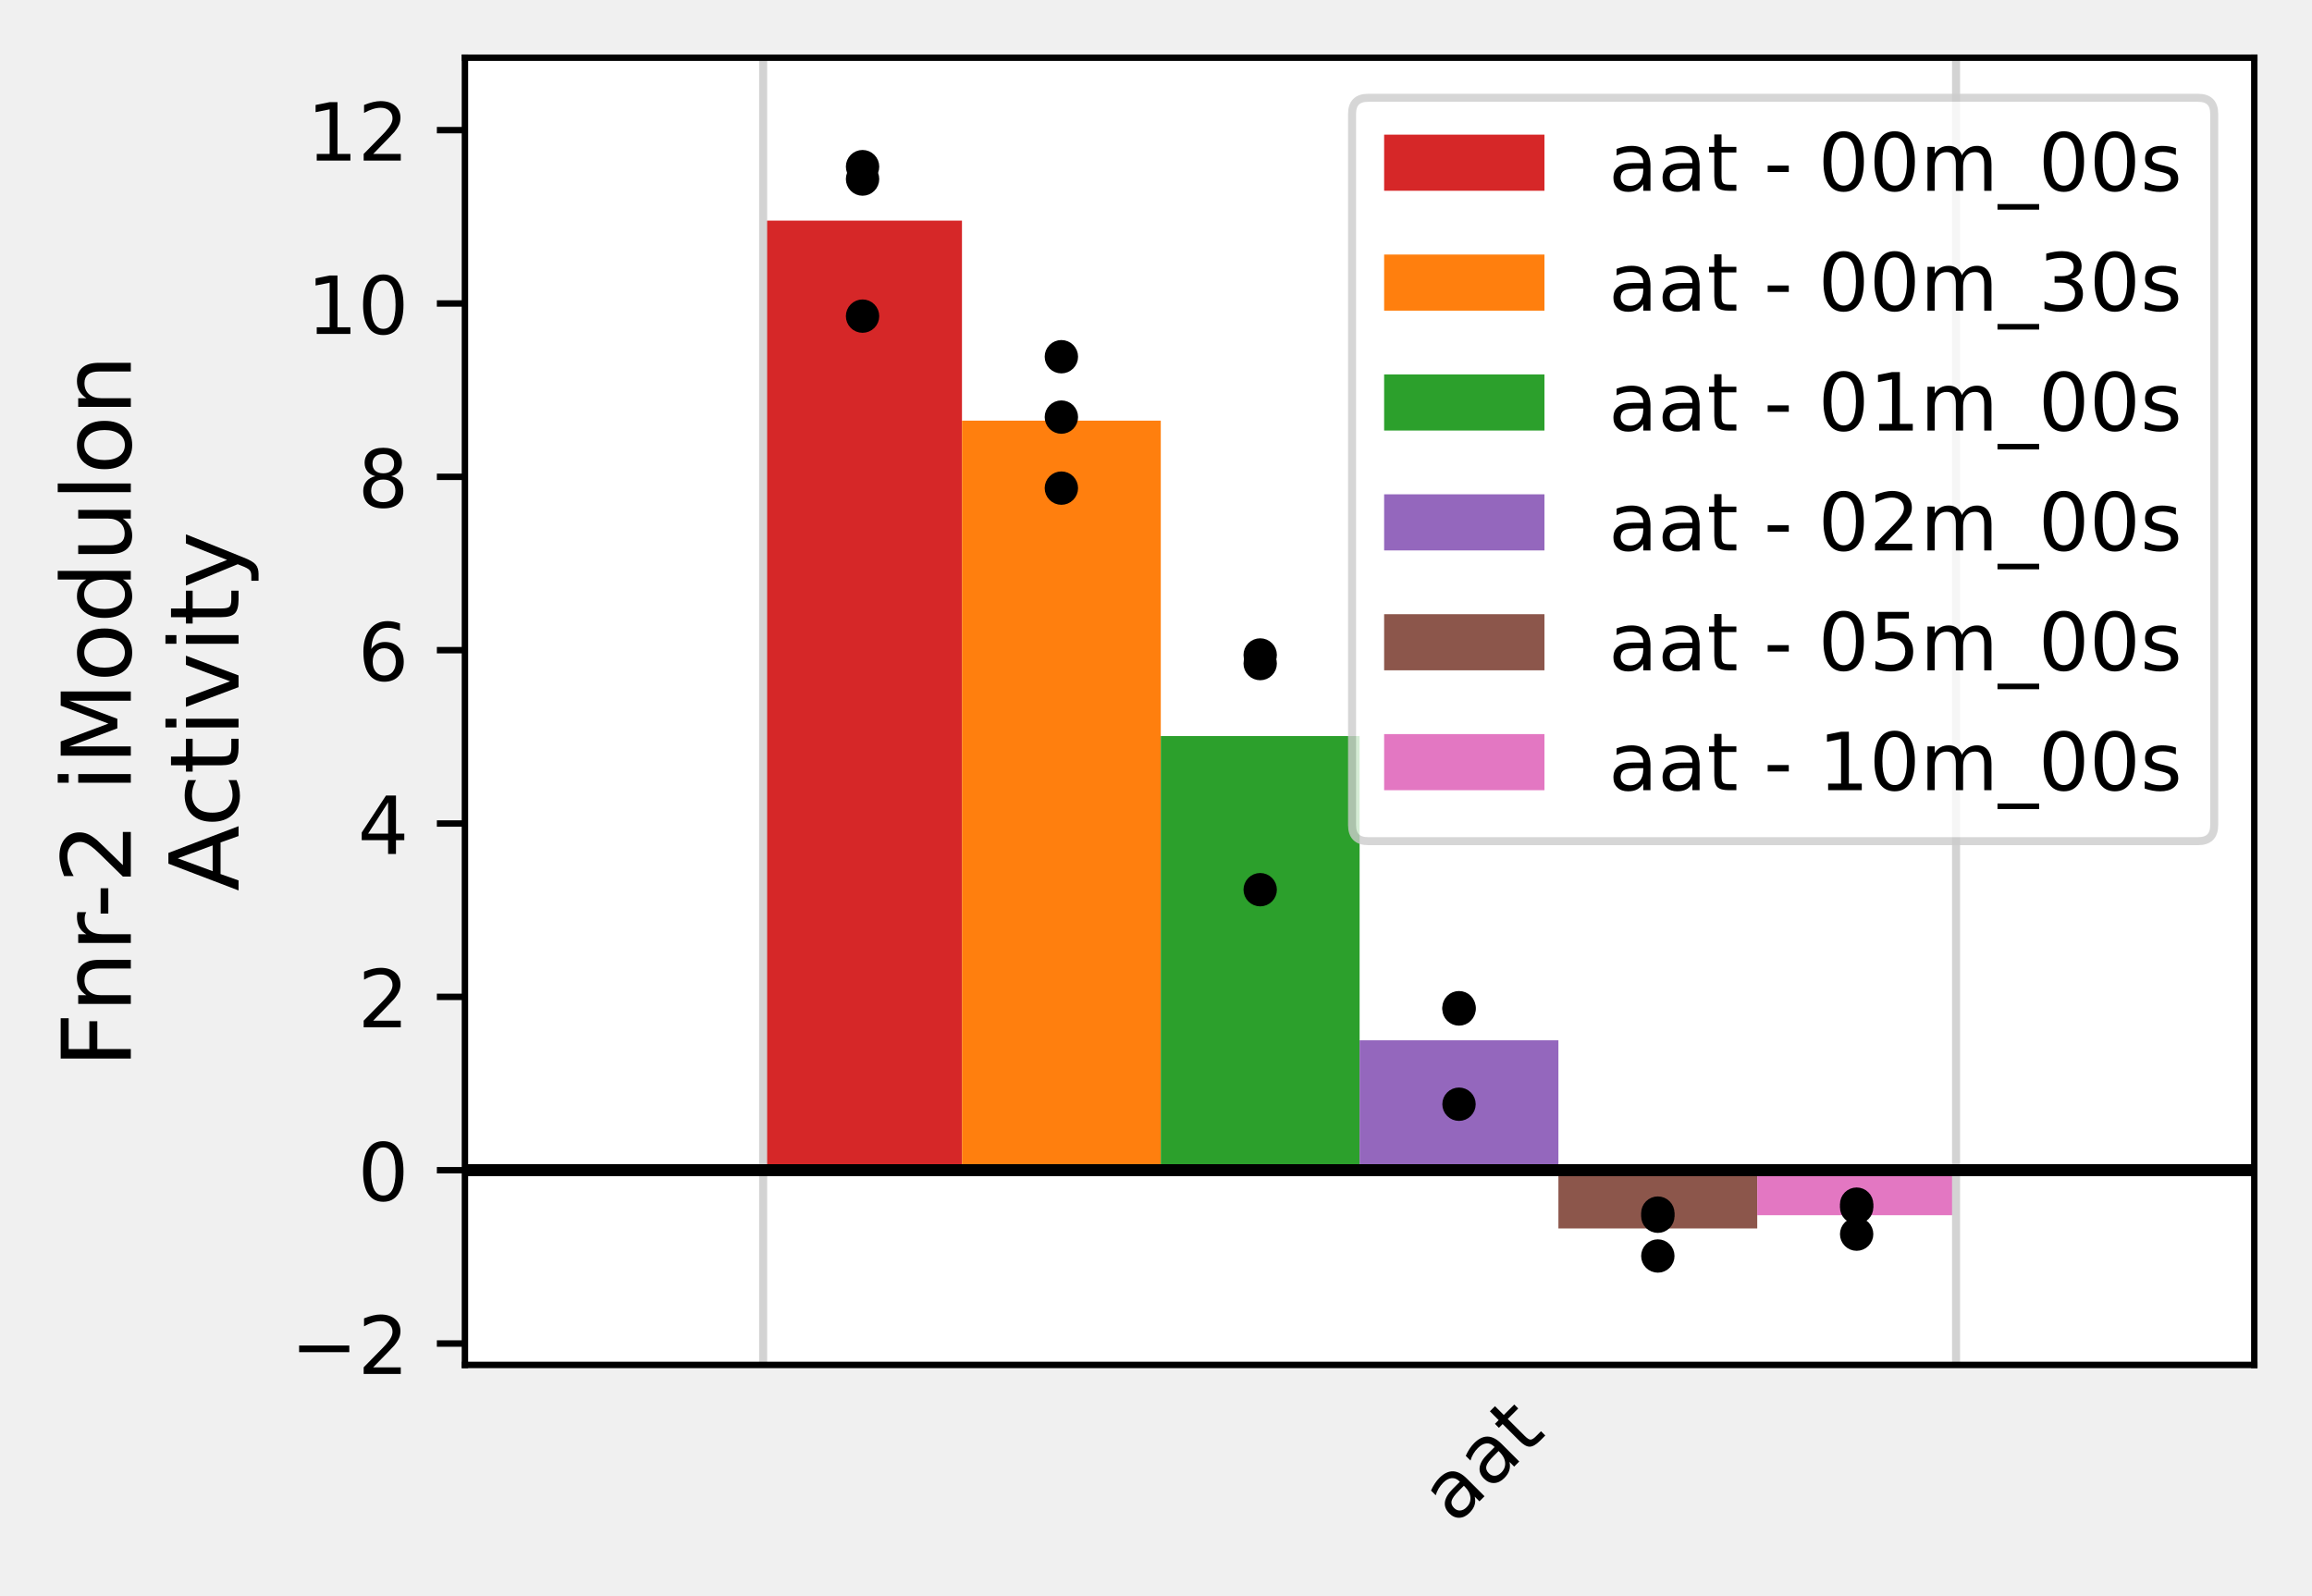
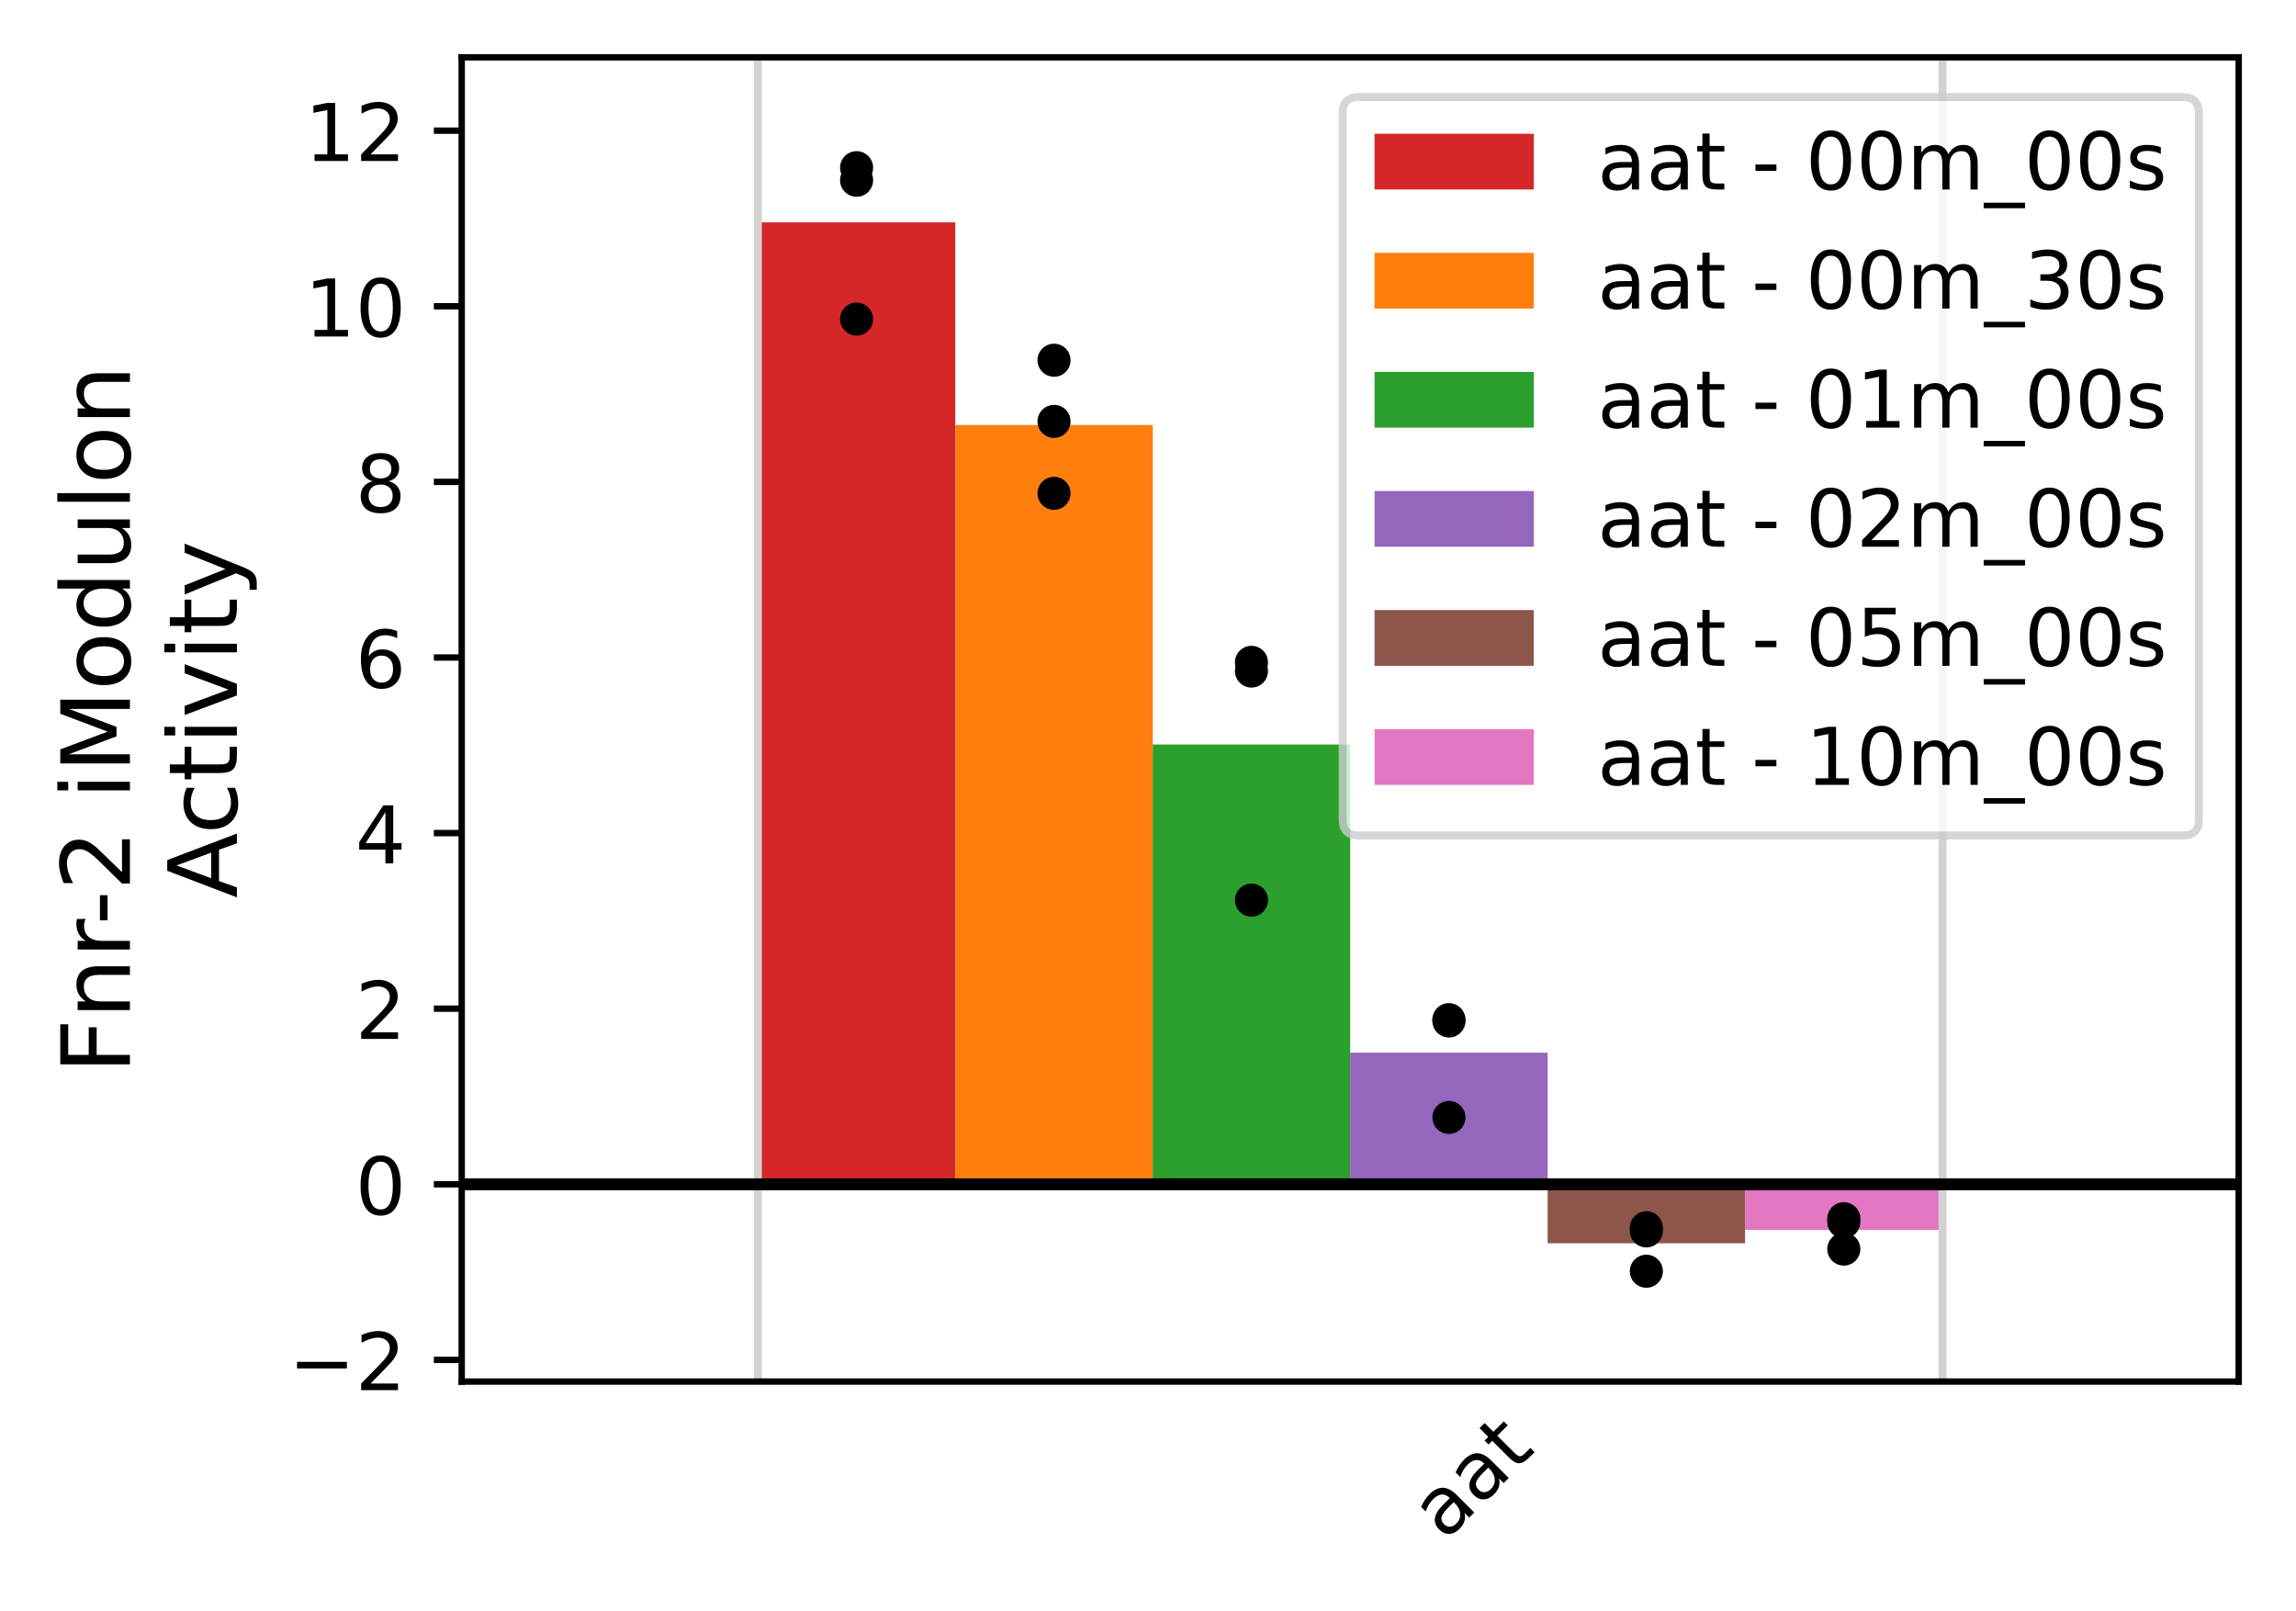
- <svg xmlns="http://www.w3.org/2000/svg" xmlns:xlink="http://www.w3.org/1999/xlink" width="288.393pt" height="199.024pt" viewBox="0 0 288.393 199.024" version="1.1">
+ <svg xmlns="http://www.w3.org/2000/svg" xmlns:xlink="http://www.w3.org/1999/xlink" width="288.393pt" height="202.328pt" viewBox="0 0 288.393 202.328" version="1.1">
  <defs>
    <style type="text/css">*{stroke-linejoin: round; stroke-linecap: butt}</style>
  </defs>
  <g id="figure_1">
    <g id="patch_1">
-       <path d="M 0 199.024  L 288.393 199.024  L 288.393 0  L 0 0  L 0 199.024  z " style="fill: none" />
+       <path d="M 0 202.328  L 288.393 202.328  L 288.393 0  L 0 0  z " style="fill: #ffffff" />
    </g>
    <g id="axes_1">
      <g id="patch_2">
-         <path d="M 57.993 170.28  L 281.193 170.28  L 281.193 7.2  L 57.993 7.2  z " style="fill: #ffffff" />
+         <path d="M 57.993 173.52  L 281.193 173.52  L 281.193 7.2  L 57.993 7.2  z " style="fill: #ffffff" />
      </g>
      <g id="patch_3">
-         <path d="M 95.193 145.985  L 119.993 145.985  L 119.993 27.522  L 95.193 27.522  z " clip-path="url(#p4e813dfb04)" style="fill: #d62728" />
+         <path d="M 95.193 148.742  L 119.993 148.742  L 119.993 27.925  L 95.193 27.925  z " clip-path="url(#p0075e3aeab)" style="fill: #d62728" />
      </g>
      <g id="patch_4">
-         <path d="M 119.993 145.985  L 144.793 145.985  L 144.793 52.477  L 119.993 52.477  z " clip-path="url(#p4e813dfb04)" style="fill: #ff7f0e" />
+         <path d="M 119.993 148.742  L 144.793 148.742  L 144.793 53.376  L 119.993 53.376  z " clip-path="url(#p0075e3aeab)" style="fill: #ff7f0e" />
      </g>
      <g id="patch_5">
-         <path d="M 144.793 145.985  L 169.593 145.985  L 169.593 91.827  L 144.793 91.827  z " clip-path="url(#p4e813dfb04)" style="fill: #2ca02c" />
+         <path d="M 144.793 148.742  L 169.593 148.742  L 169.593 93.508  L 144.793 93.508  z " clip-path="url(#p0075e3aeab)" style="fill: #2ca02c" />
      </g>
      <g id="patch_6">
-         <path d="M 169.593 145.985  L 194.393 145.985  L 194.393 129.78  L 169.593 129.78  z " clip-path="url(#p4e813dfb04)" style="fill: #9467bd" />
+         <path d="M 169.593 148.742  L 194.393 148.742  L 194.393 132.216  L 169.593 132.216  z " clip-path="url(#p0075e3aeab)" style="fill: #9467bd" />
      </g>
      <g id="patch_7">
-         <path d="M 194.393 145.985  L 219.193 145.985  L 219.193 153.253  L 194.393 153.253  z " clip-path="url(#p4e813dfb04)" style="fill: #8c564b" />
+         <path d="M 194.393 148.742  L 219.193 148.742  L 219.193 156.154  L 194.393 156.154  z " clip-path="url(#p0075e3aeab)" style="fill: #8c564b" />
      </g>
      <g id="patch_8">
-         <path d="M 219.193 145.985  L 243.993 145.985  L 243.993 151.601  L 219.193 151.601  z " clip-path="url(#p4e813dfb04)" style="fill: #e377c2" />
+         <path d="M 219.193 148.742  L 243.993 148.742  L 243.993 154.47  L 219.193 154.47  z " clip-path="url(#p0075e3aeab)" style="fill: #e377c2" />
      </g>
      <g id="matplotlib.axis_1" />
      <g id="matplotlib.axis_2">
        <g id="ytick_1">
          <g id="line2d_1">
            <defs>
-               <path id="m0787772d35" d="M 0 0  L -3.5 0  " style="stroke: #000000; stroke-width: 0.8" />
-             </defs>
-             <g>
-               <use xlink:href="#m0787772d35" x="57.993" y="167.61" style="stroke: #000000; stroke-width: 0.8" />
+               <path id="mb5da686237" d="M 0 0  L -3.5 0  " style="stroke: #000000; stroke-width: 0.8" />
+             </defs>
+             <g>
+               <use xlink:href="#mb5da686237" x="57.993" y="170.797" style="stroke: #000000; stroke-width: 0.8" />
            </g>
          </g>
          <g id="text_1">
-             <g transform="translate(36.25113 171.4088)scale(0.1 -0.1)">
+             <g transform="translate(36.25113 174.5957) scale(0.1 -0.1)">
              <defs>
                <path id="DejaVuSans-2212" d="M 678 2272  L 4684 2272  L 4684 1741  L 678 1741  L 678 2272  z " transform="scale(0.015625)" />
                <path id="DejaVuSans-32" d="M 1228 531  L 3431 531  L 3431 0  L 469 0  L 469 531  Q 828 903 1448 1529  Q 2069 2156 2228 2338  Q 2531 2678 2651 2914  Q 2772 3150 2772 3378  Q 2772 3750 2511 3984  Q 2250 4219 1831 4219  Q 1534 4219 1204 4116  Q 875 4013 500 3803  L 500 4441  Q 881 4594 1212 4672  Q 1544 4750 1819 4750  Q 2544 4750 2975 4387  Q 3406 4025 3406 3419  Q 3406 3131 3298 2873  Q 3191 2616 2906 2266  Q 2828 2175 2409 1742  Q 1991 1309 1228 531  z " transform="scale(0.015625)" />
              </defs>
              <use xlink:href="#DejaVuSans-2212" />
              <use xlink:href="#DejaVuSans-32" x="83.789" />
            </g>
          </g>
        </g>
        <g id="ytick_2">
          <g id="line2d_2">
            <g>
-               <use xlink:href="#m0787772d35" x="57.993" y="145.985" style="stroke: #000000; stroke-width: 0.8" />
+               <use xlink:href="#mb5da686237" x="57.993" y="148.742" style="stroke: #000000; stroke-width: 0.8" />
            </g>
          </g>
          <g id="text_2">
-             <g transform="translate(44.63081 149.784)scale(0.1 -0.1)">
+             <g transform="translate(44.63081 152.5413) scale(0.1 -0.1)">
              <defs>
                <path id="DejaVuSans-30" d="M 2034 4250  Q 1547 4250 1301 3770  Q 1056 3291 1056 2328  Q 1056 1369 1301 889  Q 1547 409 2034 409  Q 2525 409 2770 889  Q 3016 1369 3016 2328  Q 3016 3291 2770 3770  Q 2525 4250 2034 4250  z M 2034 4750  Q 2819 4750 3233 4129  Q 3647 3509 3647 2328  Q 3647 1150 3233 529  Q 2819 -91 2034 -91  Q 1250 -91 836 529  Q 422 1150 422 2328  Q 422 3509 836 4129  Q 1250 4750 2034 4750  z " transform="scale(0.015625)" />
              </defs>
              <use xlink:href="#DejaVuSans-30" />
            </g>
          </g>
        </g>
        <g id="ytick_3">
          <g id="line2d_3">
            <g>
-               <use xlink:href="#m0787772d35" x="57.993" y="124.36" style="stroke: #000000; stroke-width: 0.8" />
+               <use xlink:href="#mb5da686237" x="57.993" y="126.688" style="stroke: #000000; stroke-width: 0.8" />
            </g>
          </g>
          <g id="text_3">
-             <g transform="translate(44.63081 128.1591)scale(0.1 -0.1)">
+             <g transform="translate(44.63081 130.4868) scale(0.1 -0.1)">
              <use xlink:href="#DejaVuSans-32" />
            </g>
          </g>
        </g>
        <g id="ytick_4">
          <g id="line2d_4">
            <g>
-               <use xlink:href="#m0787772d35" x="57.993" y="102.735" style="stroke: #000000; stroke-width: 0.8" />
+               <use xlink:href="#mb5da686237" x="57.993" y="104.633" style="stroke: #000000; stroke-width: 0.8" />
            </g>
          </g>
          <g id="text_4">
-             <g transform="translate(44.63081 106.5343)scale(0.1 -0.1)">
+             <g transform="translate(44.63081 108.4324) scale(0.1 -0.1)">
              <defs>
                <path id="DejaVuSans-34" d="M 2419 4116  L 825 1625  L 2419 1625  L 2419 4116  z M 2253 4666  L 3047 4666  L 3047 1625  L 3713 1625  L 3713 1100  L 3047 1100  L 3047 0  L 2419 0  L 2419 1100  L 313 1100  L 313 1709  L 2253 4666  z " transform="scale(0.015625)" />
              </defs>
              <use xlink:href="#DejaVuSans-34" />
            </g>
          </g>
        </g>
        <g id="ytick_5">
          <g id="line2d_5">
            <g>
-               <use xlink:href="#m0787772d35" x="57.993" y="81.11" style="stroke: #000000; stroke-width: 0.8" />
+               <use xlink:href="#mb5da686237" x="57.993" y="82.579" style="stroke: #000000; stroke-width: 0.8" />
            </g>
          </g>
          <g id="text_5">
-             <g transform="translate(44.63081 84.90949)scale(0.1 -0.1)">
+             <g transform="translate(44.63081 86.3779) scale(0.1 -0.1)">
              <defs>
                <path id="DejaVuSans-36" d="M 2113 2584  Q 1688 2584 1439 2293  Q 1191 2003 1191 1497  Q 1191 994 1439 701  Q 1688 409 2113 409  Q 2538 409 2786 701  Q 3034 994 3034 1497  Q 3034 2003 2786 2293  Q 2538 2584 2113 2584  z M 3366 4563  L 3366 3988  Q 3128 4100 2886 4159  Q 2644 4219 2406 4219  Q 1781 4219 1451 3797  Q 1122 3375 1075 2522  Q 1259 2794 1537 2939  Q 1816 3084 2150 3084  Q 2853 3084 3261 2657  Q 3669 2231 3669 1497  Q 3669 778 3244 343  Q 2819 -91 2113 -91  Q 1303 -91 875 529  Q 447 1150 447 2328  Q 447 3434 972 4092  Q 1497 4750 2381 4750  Q 2619 4750 2861 4703  Q 3103 4656 3366 4563  z " transform="scale(0.015625)" />
              </defs>
              <use xlink:href="#DejaVuSans-36" />
            </g>
          </g>
        </g>
        <g id="ytick_6">
          <g id="line2d_6">
            <g>
-               <use xlink:href="#m0787772d35" x="57.993" y="59.485" style="stroke: #000000; stroke-width: 0.8" />
+               <use xlink:href="#mb5da686237" x="57.993" y="60.524" style="stroke: #000000; stroke-width: 0.8" />
            </g>
          </g>
          <g id="text_6">
-             <g transform="translate(44.63081 63.28466)scale(0.1 -0.1)">
+             <g transform="translate(44.63081 64.32345) scale(0.1 -0.1)">
              <defs>
                <path id="DejaVuSans-38" d="M 2034 2216  Q 1584 2216 1326 1975  Q 1069 1734 1069 1313  Q 1069 891 1326 650  Q 1584 409 2034 409  Q 2484 409 2743 651  Q 3003 894 3003 1313  Q 3003 1734 2745 1975  Q 2488 2216 2034 2216  z M 1403 2484  Q 997 2584 770 2862  Q 544 3141 544 3541  Q 544 4100 942 4425  Q 1341 4750 2034 4750  Q 2731 4750 3128 4425  Q 3525 4100 3525 3541  Q 3525 3141 3298 2862  Q 3072 2584 2669 2484  Q 3125 2378 3379 2068  Q 3634 1759 3634 1313  Q 3634 634 3220 271  Q 2806 -91 2034 -91  Q 1263 -91 848 271  Q 434 634 434 1313  Q 434 1759 690 2068  Q 947 2378 1403 2484  z M 1172 3481  Q 1172 3119 1398 2916  Q 1625 2713 2034 2713  Q 2441 2713 2670 2916  Q 2900 3119 2900 3481  Q 2900 3844 2670 4047  Q 2441 4250 2034 4250  Q 1625 4250 1398 4047  Q 1172 3844 1172 3481  z " transform="scale(0.015625)" />
              </defs>
              <use xlink:href="#DejaVuSans-38" />
            </g>
          </g>
        </g>
        <g id="ytick_7">
          <g id="line2d_7">
            <g>
-               <use xlink:href="#m0787772d35" x="57.993" y="37.861" style="stroke: #000000; stroke-width: 0.8" />
+               <use xlink:href="#mb5da686237" x="57.993" y="38.47" style="stroke: #000000; stroke-width: 0.8" />
            </g>
          </g>
          <g id="text_7">
-             <g transform="translate(38.26831 41.65984)scale(0.1 -0.1)">
+             <g transform="translate(38.26831 42.26899) scale(0.1 -0.1)">
              <defs>
                <path id="DejaVuSans-31" d="M 794 531  L 1825 531  L 1825 4091  L 703 3866  L 703 4441  L 1819 4666  L 2450 4666  L 2450 531  L 3481 531  L 3481 0  L 794 0  L 794 531  z " transform="scale(0.015625)" />
              </defs>
              <use xlink:href="#DejaVuSans-31" />
              <use xlink:href="#DejaVuSans-30" x="63.623" />
            </g>
          </g>
        </g>
        <g id="ytick_8">
          <g id="line2d_8">
            <g>
-               <use xlink:href="#m0787772d35" x="57.993" y="16.236" style="stroke: #000000; stroke-width: 0.8" />
+               <use xlink:href="#mb5da686237" x="57.993" y="16.415" style="stroke: #000000; stroke-width: 0.8" />
            </g>
          </g>
          <g id="text_8">
-             <g transform="translate(38.26831 20.03501)scale(0.1 -0.1)">
+             <g transform="translate(38.26831 20.21453) scale(0.1 -0.1)">
              <use xlink:href="#DejaVuSans-31" />
              <use xlink:href="#DejaVuSans-32" x="63.623" />
            </g>
          </g>
        </g>
        <g id="text_9">
-           <g transform="translate(16.31812 133.2337)rotate(-90)scale(0.12 -0.12)">
+           <g transform="translate(16.31812 134.8537) rotate(-90) scale(0.12 -0.12)">
            <defs>
              <path id="DejaVuSans-46" d="M 628 4666  L 3309 4666  L 3309 4134  L 1259 4134  L 1259 2759  L 3109 2759  L 3109 2228  L 1259 2228  L 1259 0  L 628 0  L 628 4666  z " transform="scale(0.015625)" />
              <path id="DejaVuSans-6e" d="M 3513 2113  L 3513 0  L 2938 0  L 2938 2094  Q 2938 2591 2744 2837  Q 2550 3084 2163 3084  Q 1697 3084 1428 2787  Q 1159 2491 1159 1978  L 1159 0  L 581 0  L 581 3500  L 1159 3500  L 1159 2956  Q 1366 3272 1645 3428  Q 1925 3584 2291 3584  Q 2894 3584 3203 3211  Q 3513 2838 3513 2113  z " transform="scale(0.015625)" />
              <path id="DejaVuSans-72" d="M 2631 2963  Q 2534 3019 2420 3045  Q 2306 3072 2169 3072  Q 1681 3072 1420 2755  Q 1159 2438 1159 1844  L 1159 0  L 581 0  L 581 3500  L 1159 3500  L 1159 2956  Q 1341 3275 1631 3429  Q 1922 3584 2338 3584  Q 2397 3584 2469 3576  Q 2541 3569 2628 3553  L 2631 2963  z " transform="scale(0.015625)" />
              <path id="DejaVuSans-2d" d="M 313 2009  L 1997 2009  L 1997 1497  L 313 1497  L 313 2009  z " transform="scale(0.015625)" />
              <path id="DejaVuSans-20" transform="scale(0.015625)" />
              <path id="DejaVuSans-69" d="M 603 3500  L 1178 3500  L 1178 0  L 603 0  L 603 3500  z M 603 4863  L 1178 4863  L 1178 4134  L 603 4134  L 603 4863  z " transform="scale(0.015625)" />
              <path id="DejaVuSans-4d" d="M 628 4666  L 1569 4666  L 2759 1491  L 3956 4666  L 4897 4666  L 4897 0  L 4281 0  L 4281 4097  L 3078 897  L 2444 897  L 1241 4097  L 1241 0  L 628 0  L 628 4666  z " transform="scale(0.015625)" />
              <path id="DejaVuSans-6f" d="M 1959 3097  Q 1497 3097 1228 2736  Q 959 2375 959 1747  Q 959 1119 1226 758  Q 1494 397 1959 397  Q 2419 397 2687 759  Q 2956 1122 2956 1747  Q 2956 2369 2687 2733  Q 2419 3097 1959 3097  z M 1959 3584  Q 2709 3584 3137 3096  Q 3566 2609 3566 1747  Q 3566 888 3137 398  Q 2709 -91 1959 -91  Q 1206 -91 779 398  Q 353 888 353 1747  Q 353 2609 779 3096  Q 1206 3584 1959 3584  z " transform="scale(0.015625)" />
              <path id="DejaVuSans-64" d="M 2906 2969  L 2906 4863  L 3481 4863  L 3481 0  L 2906 0  L 2906 525  Q 2725 213 2448 61  Q 2172 -91 1784 -91  Q 1150 -91 751 415  Q 353 922 353 1747  Q 353 2572 751 3078  Q 1150 3584 1784 3584  Q 2172 3584 2448 3432  Q 2725 3281 2906 2969  z M 947 1747  Q 947 1113 1208 752  Q 1469 391 1925 391  Q 2381 391 2643 752  Q 2906 1113 2906 1747  Q 2906 2381 2643 2742  Q 2381 3103 1925 3103  Q 1469 3103 1208 2742  Q 947 2381 947 1747  z " transform="scale(0.015625)" />
              <path id="DejaVuSans-75" d="M 544 1381  L 544 3500  L 1119 3500  L 1119 1403  Q 1119 906 1312 657  Q 1506 409 1894 409  Q 2359 409 2629 706  Q 2900 1003 2900 1516  L 2900 3500  L 3475 3500  L 3475 0  L 2900 0  L 2900 538  Q 2691 219 2414 64  Q 2138 -91 1772 -91  Q 1169 -91 856 284  Q 544 659 544 1381  z M 1991 3584  L 1991 3584  z " transform="scale(0.015625)" />
              <path id="DejaVuSans-6c" d="M 603 4863  L 1178 4863  L 1178 0  L 603 0  L 603 4863  z " transform="scale(0.015625)" />
            </defs>
            <use xlink:href="#DejaVuSans-46" />
            <use xlink:href="#DejaVuSans-6e" x="57.52" />
            <use xlink:href="#DejaVuSans-72" x="120.898" />
            <use xlink:href="#DejaVuSans-2d" x="155.637" />
            <use xlink:href="#DejaVuSans-32" x="191.721" />
            <use xlink:href="#DejaVuSans-20" x="255.344" />
            <use xlink:href="#DejaVuSans-69" x="287.131" />
            <use xlink:href="#DejaVuSans-4d" x="314.914" />
            <use xlink:href="#DejaVuSans-6f" x="401.193" />
            <use xlink:href="#DejaVuSans-64" x="462.375" />
            <use xlink:href="#DejaVuSans-75" x="525.852" />
            <use xlink:href="#DejaVuSans-6c" x="589.23" />
            <use xlink:href="#DejaVuSans-6f" x="617.014" />
            <use xlink:href="#DejaVuSans-6e" x="678.195" />
          </g>
-           <g transform="translate(29.7555 111.1791)rotate(-90)scale(0.12 -0.12)">
+           <g transform="translate(29.7555 112.7991) rotate(-90) scale(0.12 -0.12)">
            <defs>
              <path id="DejaVuSans-41" d="M 2188 4044  L 1331 1722  L 3047 1722  L 2188 4044  z M 1831 4666  L 2547 4666  L 4325 0  L 3669 0  L 3244 1197  L 1141 1197  L 716 0  L 50 0  L 1831 4666  z " transform="scale(0.015625)" />
              <path id="DejaVuSans-63" d="M 3122 3366  L 3122 2828  Q 2878 2963 2633 3030  Q 2388 3097 2138 3097  Q 1578 3097 1268 2742  Q 959 2388 959 1747  Q 959 1106 1268 751  Q 1578 397 2138 397  Q 2388 397 2633 464  Q 2878 531 3122 666  L 3122 134  Q 2881 22 2623 -34  Q 2366 -91 2075 -91  Q 1284 -91 818 406  Q 353 903 353 1747  Q 353 2603 823 3093  Q 1294 3584 2113 3584  Q 2378 3584 2631 3529  Q 2884 3475 3122 3366  z " transform="scale(0.015625)" />
              <path id="DejaVuSans-74" d="M 1172 4494  L 1172 3500  L 2356 3500  L 2356 3053  L 1172 3053  L 1172 1153  Q 1172 725 1289 603  Q 1406 481 1766 481  L 2356 481  L 2356 0  L 1766 0  Q 1100 0 847 248  Q 594 497 594 1153  L 594 3053  L 172 3053  L 172 3500  L 594 3500  L 594 4494  L 1172 4494  z " transform="scale(0.015625)" />
              <path id="DejaVuSans-76" d="M 191 3500  L 800 3500  L 1894 563  L 2988 3500  L 3597 3500  L 2284 0  L 1503 0  L 191 3500  z " transform="scale(0.015625)" />
              <path id="DejaVuSans-79" d="M 2059 -325  Q 1816 -950 1584 -1140  Q 1353 -1331 966 -1331  L 506 -1331  L 506 -850  L 844 -850  Q 1081 -850 1212 -737  Q 1344 -625 1503 -206  L 1606 56  L 191 3500  L 800 3500  L 1894 763  L 2988 3500  L 3597 3500  L 2059 -325  z " transform="scale(0.015625)" />
            </defs>
            <use xlink:href="#DejaVuSans-41" />
            <use xlink:href="#DejaVuSans-63" x="66.658" />
            <use xlink:href="#DejaVuSans-74" x="121.639" />
            <use xlink:href="#DejaVuSans-69" x="160.848" />
            <use xlink:href="#DejaVuSans-76" x="188.631" />
            <use xlink:href="#DejaVuSans-69" x="247.811" />
            <use xlink:href="#DejaVuSans-74" x="275.594" />
            <use xlink:href="#DejaVuSans-79" x="314.803" />
          </g>
        </g>
      </g>
      <g id="PathCollection_1">
        <defs>
-           <path id="m0d03cea6d9" d="M 0 1.581  C 0.419 1.581 0.822 1.415 1.118 1.118  C 1.415 0.822 1.581 0.419 1.581 0  C 1.581 -0.419 1.415 -0.822 1.118 -1.118  C 0.822 -1.415 0.419 -1.581 0 -1.581  C -0.419 -1.581 -0.822 -1.415 -1.118 -1.118  C -1.415 -0.822 -1.581 -0.419 -1.581 0  C -1.581 0.419 -1.415 0.822 -1.118 1.118  C -0.822 1.415 -0.419 1.581 0 1.581  z " style="stroke: #000000" />
+           <path id="md1b4a14f7a" d="M 0 1.581  C 0.419 1.581 0.822 1.415 1.118 1.118  C 1.415 0.822 1.581 0.419 1.581 0  C 1.581 -0.419 1.415 -0.822 1.118 -1.118  C 0.822 -1.415 0.419 -1.581 0 -1.581  C -0.419 -1.581 -0.822 -1.415 -1.118 -1.118  C -1.415 -0.822 -1.581 -0.419 -1.581 0  C -1.581 0.419 -1.415 0.822 -1.118 1.118  C -0.822 1.415 -0.419 1.581 0 1.581  z " style="stroke: #000000" />
        </defs>
-         <g clip-path="url(#p4e813dfb04)">
-           <use xlink:href="#m0d03cea6d9" x="107.593" y="39.438" style="stroke: #000000" />
-           <use xlink:href="#m0d03cea6d9" x="107.593" y="22.337" style="stroke: #000000" />
-           <use xlink:href="#m0d03cea6d9" x="107.593" y="20.79" style="stroke: #000000" />
-           <use xlink:href="#m0d03cea6d9" x="132.393" y="44.502" style="stroke: #000000" />
-           <use xlink:href="#m0d03cea6d9" x="132.393" y="60.895" style="stroke: #000000" />
-           <use xlink:href="#m0d03cea6d9" x="132.393" y="52.034" style="stroke: #000000" />
-           <use xlink:href="#m0d03cea6d9" x="157.193" y="82.782" style="stroke: #000000" />
-           <use xlink:href="#m0d03cea6d9" x="157.193" y="110.991" style="stroke: #000000" />
-           <use xlink:href="#m0d03cea6d9" x="157.193" y="81.709" style="stroke: #000000" />
-           <use xlink:href="#m0d03cea6d9" x="181.993" y="125.713" style="stroke: #000000" />
-           <use xlink:href="#m0d03cea6d9" x="181.993" y="137.754" style="stroke: #000000" />
-           <use xlink:href="#m0d03cea6d9" x="181.993" y="125.874" style="stroke: #000000" />
-           <use xlink:href="#m0d03cea6d9" x="206.793" y="151.34" style="stroke: #000000" />
-           <use xlink:href="#m0d03cea6d9" x="206.793" y="156.69" style="stroke: #000000" />
-           <use xlink:href="#m0d03cea6d9" x="206.793" y="151.728" style="stroke: #000000" />
-           <use xlink:href="#m0d03cea6d9" x="231.593" y="150.62" style="stroke: #000000" />
-           <use xlink:href="#m0d03cea6d9" x="231.593" y="150.222" style="stroke: #000000" />
-           <use xlink:href="#m0d03cea6d9" x="231.593" y="153.962" style="stroke: #000000" />
+         <g clip-path="url(#p0075e3aeab)">
+           <use xlink:href="#md1b4a14f7a" x="107.593" y="40.078" style="stroke: #000000" />
+           <use xlink:href="#md1b4a14f7a" x="107.593" y="22.638" style="stroke: #000000" />
+           <use xlink:href="#md1b4a14f7a" x="107.593" y="21.06" style="stroke: #000000" />
+           <use xlink:href="#md1b4a14f7a" x="132.393" y="45.244" style="stroke: #000000" />
+           <use xlink:href="#md1b4a14f7a" x="132.393" y="61.961" style="stroke: #000000" />
+           <use xlink:href="#md1b4a14f7a" x="132.393" y="52.924" style="stroke: #000000" />
+           <use xlink:href="#md1b4a14f7a" x="157.193" y="84.283" style="stroke: #000000" />
+           <use xlink:href="#md1b4a14f7a" x="157.193" y="113.053" style="stroke: #000000" />
+           <use xlink:href="#md1b4a14f7a" x="157.193" y="83.189" style="stroke: #000000" />
+           <use xlink:href="#md1b4a14f7a" x="181.993" y="128.067" style="stroke: #000000" />
+           <use xlink:href="#md1b4a14f7a" x="181.993" y="140.348" style="stroke: #000000" />
+           <use xlink:href="#md1b4a14f7a" x="181.993" y="128.232" style="stroke: #000000" />
+           <use xlink:href="#md1b4a14f7a" x="206.793" y="154.204" style="stroke: #000000" />
+           <use xlink:href="#md1b4a14f7a" x="206.793" y="159.66" style="stroke: #000000" />
+           <use xlink:href="#md1b4a14f7a" x="206.793" y="154.599" style="stroke: #000000" />
+           <use xlink:href="#md1b4a14f7a" x="231.593" y="153.469" style="stroke: #000000" />
+           <use xlink:href="#md1b4a14f7a" x="231.593" y="153.063" style="stroke: #000000" />
+           <use xlink:href="#md1b4a14f7a" x="231.593" y="156.878" style="stroke: #000000" />
        </g>
      </g>
      <g id="LineCollection_1">
-         <path d="M 95.193 170.28  L 95.193 7.2  " clip-path="url(#p4e813dfb04)" style="fill: none; stroke: #d3d3d3" />
-         <path d="M 243.993 170.28  L 243.993 7.2  " clip-path="url(#p4e813dfb04)" style="fill: none; stroke: #d3d3d3" />
+         <path d="M 95.193 173.52  L 95.193 7.2  " clip-path="url(#p0075e3aeab)" style="fill: none; stroke: #d3d3d3" />
+         <path d="M 243.993 173.52  L 243.993 7.2  " clip-path="url(#p0075e3aeab)" style="fill: none; stroke: #d3d3d3" />
      </g>
      <g id="LineCollection_2">
-         <path d="M 57.993 145.985  L 281.193 145.985  " clip-path="url(#p4e813dfb04)" style="fill: none; stroke: #000000; stroke-width: 1.5" />
+         <path d="M 57.993 148.742  L 281.193 148.742  " clip-path="url(#p0075e3aeab)" style="fill: none; stroke: #000000; stroke-width: 1.5" />
      </g>
      <g id="patch_9">
-         <path d="M 57.993 170.28  L 57.993 7.2  " style="fill: none; stroke: #000000; stroke-width: 0.8; stroke-linejoin: miter; stroke-linecap: square" />
+         <path d="M 57.993 173.52  L 57.993 7.2  " style="fill: none; stroke: #000000; stroke-width: 0.8; stroke-linejoin: miter; stroke-linecap: square" />
      </g>
      <g id="patch_10">
-         <path d="M 281.193 170.28  L 281.193 7.2  " style="fill: none; stroke: #000000; stroke-width: 0.8; stroke-linejoin: miter; stroke-linecap: square" />
+         <path d="M 281.193 173.52  L 281.193 7.2  " style="fill: none; stroke: #000000; stroke-width: 0.8; stroke-linejoin: miter; stroke-linecap: square" />
      </g>
      <g id="patch_11">
-         <path d="M 57.993 170.28  L 281.193 170.28  " style="fill: none; stroke: #000000; stroke-width: 0.8; stroke-linejoin: miter; stroke-linecap: square" />
+         <path d="M 57.993 173.52  L 281.193 173.52  " style="fill: none; stroke: #000000; stroke-width: 0.8; stroke-linejoin: miter; stroke-linecap: square" />
      </g>
      <g id="patch_12">
        <path d="M 57.993 7.2  L 281.193 7.2  " style="fill: none; stroke: #000000; stroke-width: 0.8; stroke-linejoin: miter; stroke-linecap: square" />
      </g>
      <g id="text_10">
-         <g transform="translate(181.4842 190.3531)rotate(-45)scale(0.1 -0.1)">
+         <g transform="translate(181.4842 193.6579) rotate(-45) scale(0.1 -0.1)">
          <defs>
            <path id="DejaVuSans-61" d="M 2194 1759  Q 1497 1759 1228 1600  Q 959 1441 959 1056  Q 959 750 1161 570  Q 1363 391 1709 391  Q 2188 391 2477 730  Q 2766 1069 2766 1631  L 2766 1759  L 2194 1759  z M 3341 1997  L 3341 0  L 2766 0  L 2766 531  Q 2569 213 2275 61  Q 1981 -91 1556 -91  Q 1019 -91 701 211  Q 384 513 384 1019  Q 384 1609 779 1909  Q 1175 2209 1959 2209  L 2766 2209  L 2766 2266  Q 2766 2663 2505 2880  Q 2244 3097 1772 3097  Q 1472 3097 1187 3025  Q 903 2953 641 2809  L 641 3341  Q 956 3463 1253 3523  Q 1550 3584 1831 3584  Q 2591 3584 2966 3190  Q 3341 2797 3341 1997  z " transform="scale(0.015625)" />
          </defs>
          <use xlink:href="#DejaVuSans-61" />
          <use xlink:href="#DejaVuSans-61" x="61.279" />
          <use xlink:href="#DejaVuSans-74" x="122.559" />
        </g>
      </g>
      <g id="legend_1">
        <g id="patch_13">
          <path d="M 170.653 104.938  L 274.193 104.938  Q 276.193 104.938 276.193 102.938  L 276.193 14.2  Q 276.193 12.2 274.193 12.2  L 170.653 12.2  Q 168.653 12.2 168.653 14.2  L 168.653 102.938  Q 168.653 104.938 170.653 104.938  z " style="fill: #ffffff; opacity: 0.8; stroke: #cccccc; stroke-linejoin: miter" />
        </g>
        <g id="patch_14">
          <path d="M 172.653 23.798  L 192.653 23.798  L 192.653 16.798  L 172.653 16.798  z " style="fill: #d62728" />
        </g>
        <g id="text_11">
-           <g transform="translate(200.6527 23.79844)scale(0.1 -0.1)">
+           <g transform="translate(200.6527 23.79844) scale(0.1 -0.1)">
            <defs>
              <path id="DejaVuSans-6d" d="M 3328 2828  Q 3544 3216 3844 3400  Q 4144 3584 4550 3584  Q 5097 3584 5394 3201  Q 5691 2819 5691 2113  L 5691 0  L 5113 0  L 5113 2094  Q 5113 2597 4934 2840  Q 4756 3084 4391 3084  Q 3944 3084 3684 2787  Q 3425 2491 3425 1978  L 3425 0  L 2847 0  L 2847 2094  Q 2847 2600 2669 2842  Q 2491 3084 2119 3084  Q 1678 3084 1418 2786  Q 1159 2488 1159 1978  L 1159 0  L 581 0  L 581 3500  L 1159 3500  L 1159 2956  Q 1356 3278 1631 3431  Q 1906 3584 2284 3584  Q 2666 3584 2933 3390  Q 3200 3197 3328 2828  z " transform="scale(0.015625)" />
              <path id="DejaVuSans-5f" d="M 3263 -1063  L 3263 -1509  L -63 -1509  L -63 -1063  L 3263 -1063  z " transform="scale(0.015625)" />
              <path id="DejaVuSans-73" d="M 2834 3397  L 2834 2853  Q 2591 2978 2328 3040  Q 2066 3103 1784 3103  Q 1356 3103 1142 2972  Q 928 2841 928 2578  Q 928 2378 1081 2264  Q 1234 2150 1697 2047  L 1894 2003  Q 2506 1872 2764 1633  Q 3022 1394 3022 966  Q 3022 478 2636 193  Q 2250 -91 1575 -91  Q 1294 -91 989 -36  Q 684 19 347 128  L 347 722  Q 666 556 975 473  Q 1284 391 1588 391  Q 1994 391 2212 530  Q 2431 669 2431 922  Q 2431 1156 2273 1281  Q 2116 1406 1581 1522  L 1381 1569  Q 847 1681 609 1914  Q 372 2147 372 2553  Q 372 3047 722 3315  Q 1072 3584 1716 3584  Q 2034 3584 2315 3537  Q 2597 3491 2834 3397  z " transform="scale(0.015625)" />
            </defs>
            <use xlink:href="#DejaVuSans-61" />
            <use xlink:href="#DejaVuSans-61" x="61.279" />
            <use xlink:href="#DejaVuSans-74" x="122.559" />
            <use xlink:href="#DejaVuSans-20" x="161.768" />
            <use xlink:href="#DejaVuSans-2d" x="193.555" />
            <use xlink:href="#DejaVuSans-20" x="229.639" />
            <use xlink:href="#DejaVuSans-30" x="261.426" />
            <use xlink:href="#DejaVuSans-30" x="325.049" />
            <use xlink:href="#DejaVuSans-6d" x="388.672" />
            <use xlink:href="#DejaVuSans-5f" x="486.084" />
            <use xlink:href="#DejaVuSans-30" x="536.084" />
            <use xlink:href="#DejaVuSans-30" x="599.707" />
            <use xlink:href="#DejaVuSans-73" x="663.33" />
          </g>
        </g>
        <g id="patch_15">
          <path d="M 172.653 38.755  L 192.653 38.755  L 192.653 31.755  L 172.653 31.755  z " style="fill: #ff7f0e" />
        </g>
        <g id="text_12">
-           <g transform="translate(200.6527 38.75469)scale(0.1 -0.1)">
+           <g transform="translate(200.6527 38.75469) scale(0.1 -0.1)">
            <defs>
              <path id="DejaVuSans-33" d="M 2597 2516  Q 3050 2419 3304 2112  Q 3559 1806 3559 1356  Q 3559 666 3084 287  Q 2609 -91 1734 -91  Q 1441 -91 1130 -33  Q 819 25 488 141  L 488 750  Q 750 597 1062 519  Q 1375 441 1716 441  Q 2309 441 2620 675  Q 2931 909 2931 1356  Q 2931 1769 2642 2001  Q 2353 2234 1838 2234  L 1294 2234  L 1294 2753  L 1863 2753  Q 2328 2753 2575 2939  Q 2822 3125 2822 3475  Q 2822 3834 2567 4026  Q 2313 4219 1838 4219  Q 1578 4219 1281 4162  Q 984 4106 628 3988  L 628 4550  Q 988 4650 1302 4700  Q 1616 4750 1894 4750  Q 2613 4750 3031 4423  Q 3450 4097 3450 3541  Q 3450 3153 3228 2886  Q 3006 2619 2597 2516  z " transform="scale(0.015625)" />
            </defs>
            <use xlink:href="#DejaVuSans-61" />
            <use xlink:href="#DejaVuSans-61" x="61.279" />
            <use xlink:href="#DejaVuSans-74" x="122.559" />
            <use xlink:href="#DejaVuSans-20" x="161.768" />
            <use xlink:href="#DejaVuSans-2d" x="193.555" />
            <use xlink:href="#DejaVuSans-20" x="229.639" />
            <use xlink:href="#DejaVuSans-30" x="261.426" />
            <use xlink:href="#DejaVuSans-30" x="325.049" />
            <use xlink:href="#DejaVuSans-6d" x="388.672" />
            <use xlink:href="#DejaVuSans-5f" x="486.084" />
            <use xlink:href="#DejaVuSans-33" x="536.084" />
            <use xlink:href="#DejaVuSans-30" x="599.707" />
            <use xlink:href="#DejaVuSans-73" x="663.33" />
          </g>
        </g>
        <g id="patch_16">
          <path d="M 172.653 53.711  L 192.653 53.711  L 192.653 46.711  L 172.653 46.711  z " style="fill: #2ca02c" />
        </g>
        <g id="text_13">
-           <g transform="translate(200.6527 53.71094)scale(0.1 -0.1)">
+           <g transform="translate(200.6527 53.71094) scale(0.1 -0.1)">
            <use xlink:href="#DejaVuSans-61" />
            <use xlink:href="#DejaVuSans-61" x="61.279" />
            <use xlink:href="#DejaVuSans-74" x="122.559" />
            <use xlink:href="#DejaVuSans-20" x="161.768" />
            <use xlink:href="#DejaVuSans-2d" x="193.555" />
            <use xlink:href="#DejaVuSans-20" x="229.639" />
            <use xlink:href="#DejaVuSans-30" x="261.426" />
            <use xlink:href="#DejaVuSans-31" x="325.049" />
            <use xlink:href="#DejaVuSans-6d" x="388.672" />
            <use xlink:href="#DejaVuSans-5f" x="486.084" />
            <use xlink:href="#DejaVuSans-30" x="536.084" />
            <use xlink:href="#DejaVuSans-30" x="599.707" />
            <use xlink:href="#DejaVuSans-73" x="663.33" />
          </g>
        </g>
        <g id="patch_17">
          <path d="M 172.653 68.667  L 192.653 68.667  L 192.653 61.667  L 172.653 61.667  z " style="fill: #9467bd" />
        </g>
        <g id="text_14">
-           <g transform="translate(200.6527 68.66719)scale(0.1 -0.1)">
+           <g transform="translate(200.6527 68.66719) scale(0.1 -0.1)">
            <use xlink:href="#DejaVuSans-61" />
            <use xlink:href="#DejaVuSans-61" x="61.279" />
            <use xlink:href="#DejaVuSans-74" x="122.559" />
            <use xlink:href="#DejaVuSans-20" x="161.768" />
            <use xlink:href="#DejaVuSans-2d" x="193.555" />
            <use xlink:href="#DejaVuSans-20" x="229.639" />
            <use xlink:href="#DejaVuSans-30" x="261.426" />
            <use xlink:href="#DejaVuSans-32" x="325.049" />
            <use xlink:href="#DejaVuSans-6d" x="388.672" />
            <use xlink:href="#DejaVuSans-5f" x="486.084" />
            <use xlink:href="#DejaVuSans-30" x="536.084" />
            <use xlink:href="#DejaVuSans-30" x="599.707" />
            <use xlink:href="#DejaVuSans-73" x="663.33" />
          </g>
        </g>
        <g id="patch_18">
          <path d="M 172.653 83.623  L 192.653 83.623  L 192.653 76.623  L 172.653 76.623  z " style="fill: #8c564b" />
        </g>
        <g id="text_15">
-           <g transform="translate(200.6527 83.62344)scale(0.1 -0.1)">
+           <g transform="translate(200.6527 83.62344) scale(0.1 -0.1)">
            <defs>
              <path id="DejaVuSans-35" d="M 691 4666  L 3169 4666  L 3169 4134  L 1269 4134  L 1269 2991  Q 1406 3038 1543 3061  Q 1681 3084 1819 3084  Q 2600 3084 3056 2656  Q 3513 2228 3513 1497  Q 3513 744 3044 326  Q 2575 -91 1722 -91  Q 1428 -91 1123 -41  Q 819 9 494 109  L 494 744  Q 775 591 1075 516  Q 1375 441 1709 441  Q 2250 441 2565 725  Q 2881 1009 2881 1497  Q 2881 1984 2565 2268  Q 2250 2553 1709 2553  Q 1456 2553 1204 2497  Q 953 2441 691 2322  L 691 4666  z " transform="scale(0.015625)" />
            </defs>
            <use xlink:href="#DejaVuSans-61" />
            <use xlink:href="#DejaVuSans-61" x="61.279" />
            <use xlink:href="#DejaVuSans-74" x="122.559" />
            <use xlink:href="#DejaVuSans-20" x="161.768" />
            <use xlink:href="#DejaVuSans-2d" x="193.555" />
            <use xlink:href="#DejaVuSans-20" x="229.639" />
            <use xlink:href="#DejaVuSans-30" x="261.426" />
            <use xlink:href="#DejaVuSans-35" x="325.049" />
            <use xlink:href="#DejaVuSans-6d" x="388.672" />
            <use xlink:href="#DejaVuSans-5f" x="486.084" />
            <use xlink:href="#DejaVuSans-30" x="536.084" />
            <use xlink:href="#DejaVuSans-30" x="599.707" />
            <use xlink:href="#DejaVuSans-73" x="663.33" />
          </g>
        </g>
        <g id="patch_19">
          <path d="M 172.653 98.58  L 192.653 98.58  L 192.653 91.58  L 172.653 91.58  z " style="fill: #e377c2" />
        </g>
        <g id="text_16">
-           <g transform="translate(200.6527 98.57969)scale(0.1 -0.1)">
+           <g transform="translate(200.6527 98.57969) scale(0.1 -0.1)">
            <use xlink:href="#DejaVuSans-61" />
            <use xlink:href="#DejaVuSans-61" x="61.279" />
            <use xlink:href="#DejaVuSans-74" x="122.559" />
            <use xlink:href="#DejaVuSans-20" x="161.768" />
            <use xlink:href="#DejaVuSans-2d" x="193.555" />
            <use xlink:href="#DejaVuSans-20" x="229.639" />
            <use xlink:href="#DejaVuSans-31" x="261.426" />
            <use xlink:href="#DejaVuSans-30" x="325.049" />
            <use xlink:href="#DejaVuSans-6d" x="388.672" />
            <use xlink:href="#DejaVuSans-5f" x="486.084" />
            <use xlink:href="#DejaVuSans-30" x="536.084" />
            <use xlink:href="#DejaVuSans-30" x="599.707" />
            <use xlink:href="#DejaVuSans-73" x="663.33" />
          </g>
        </g>
      </g>
    </g>
  </g>
  <defs>
-     <clipPath id="p4e813dfb04">
-       <rect x="57.993" y="7.2" width="223.2" height="163.08" />
+     <clipPath id="p0075e3aeab">
+       <rect x="57.993" y="7.2" width="223.2" height="166.32" />
    </clipPath>
  </defs>
</svg>
